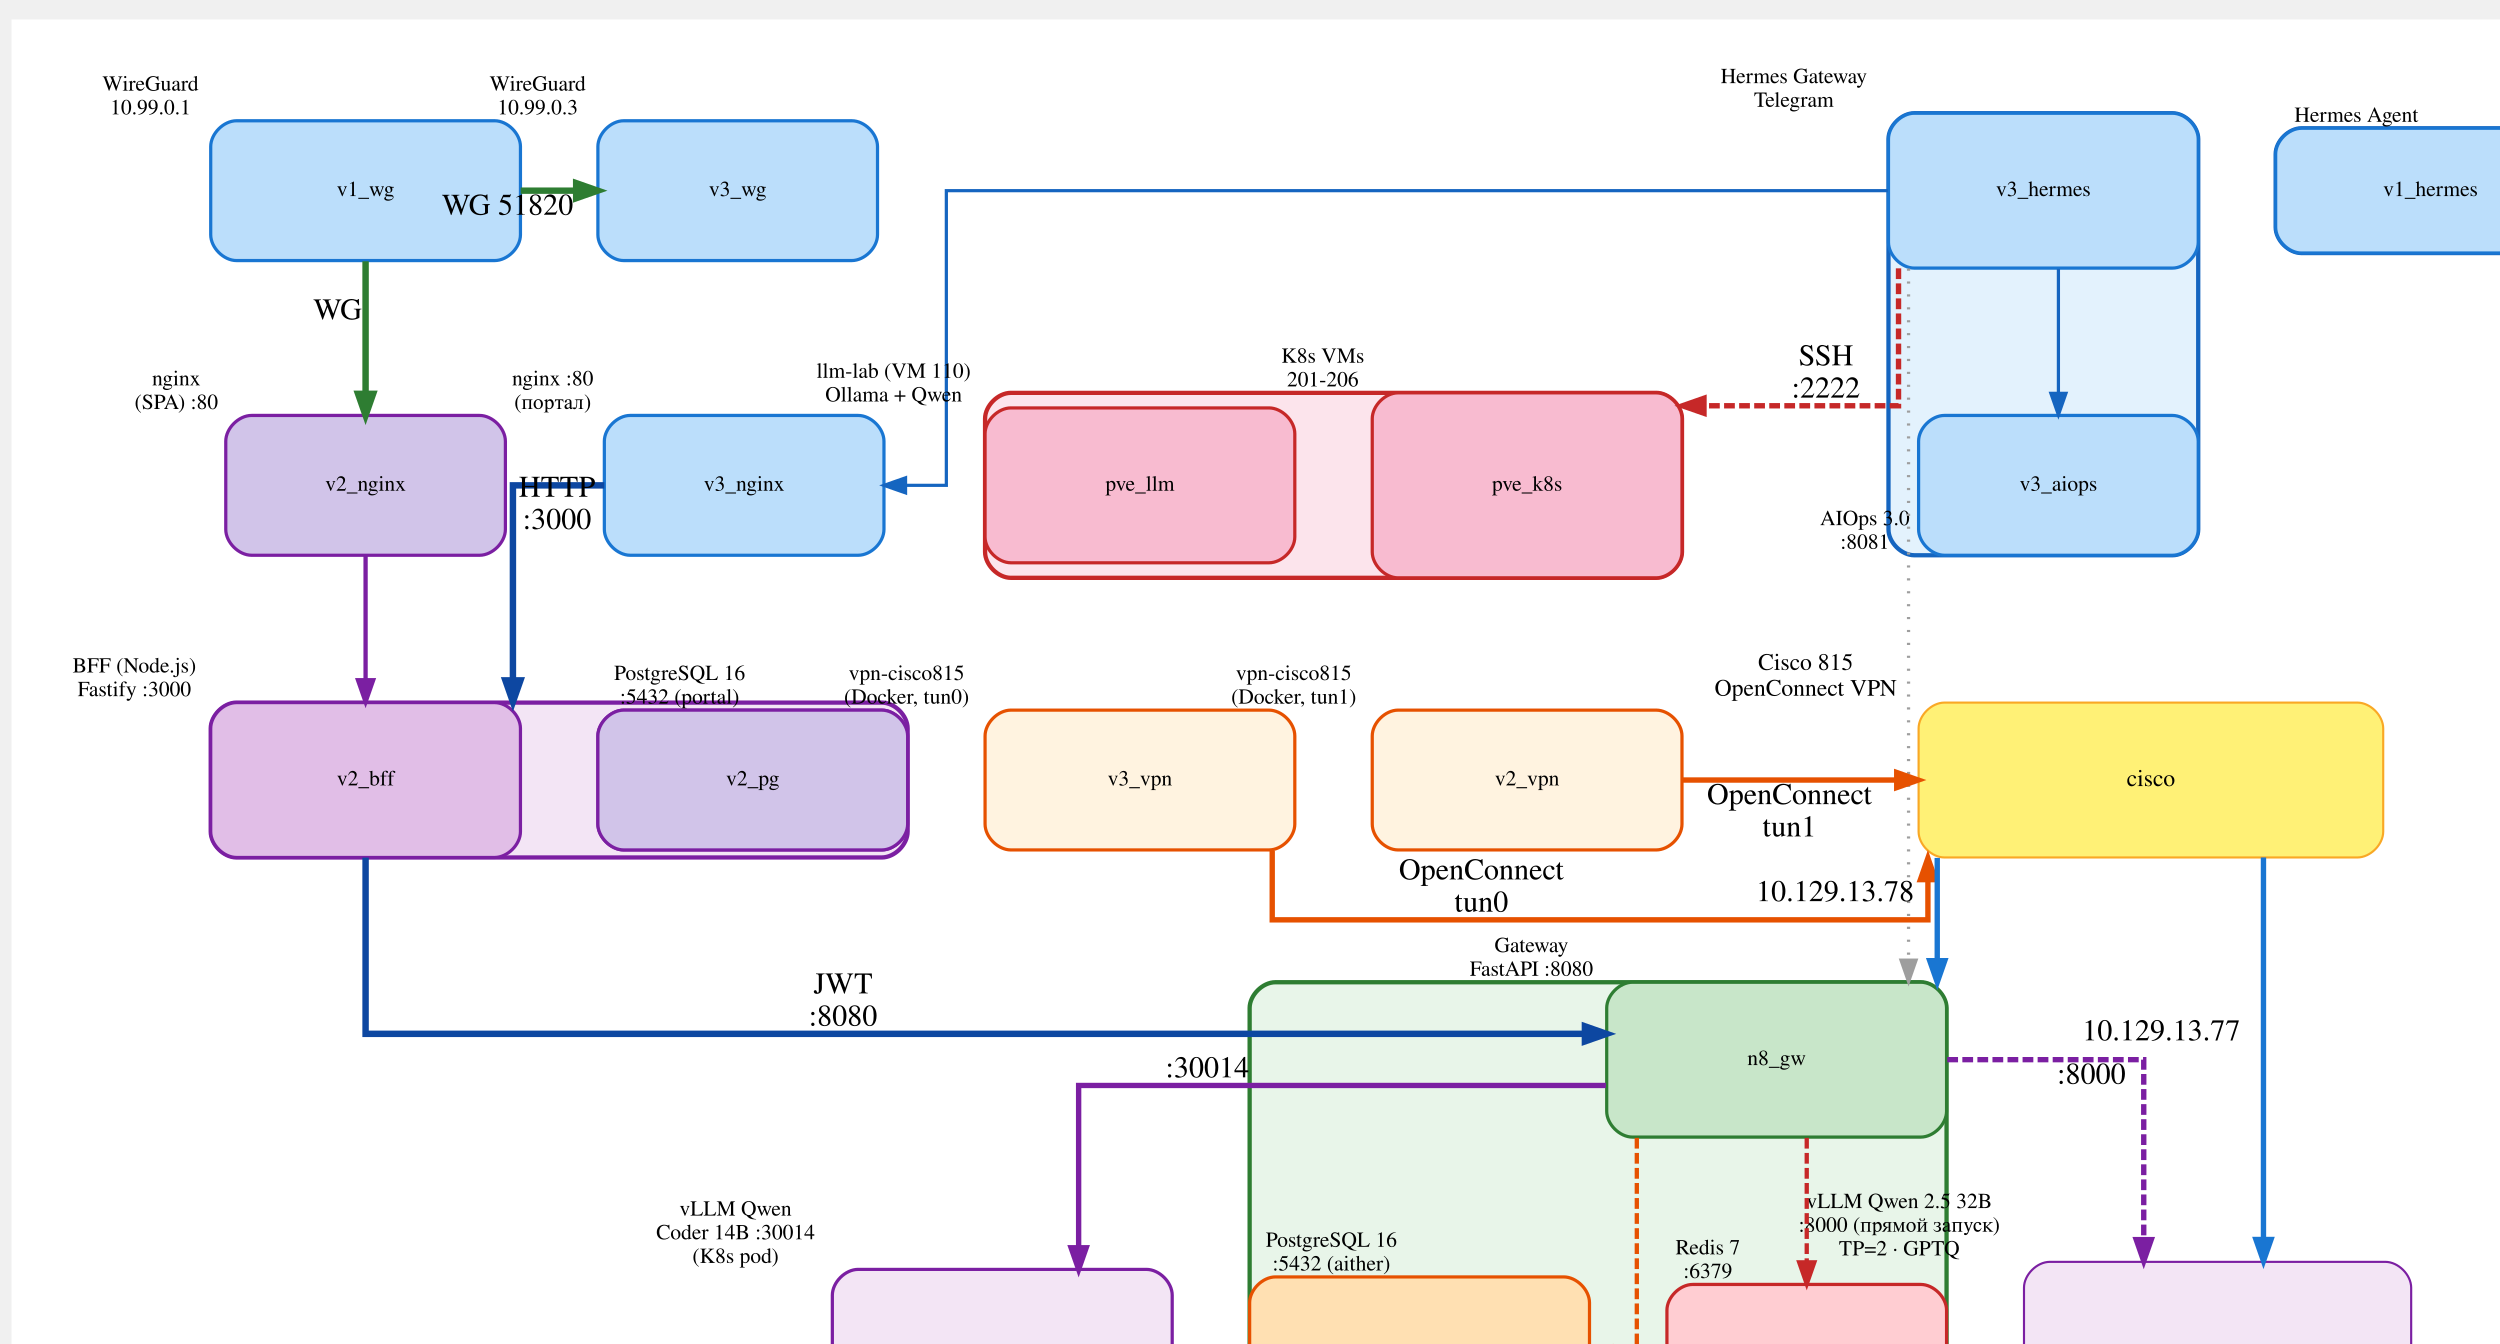
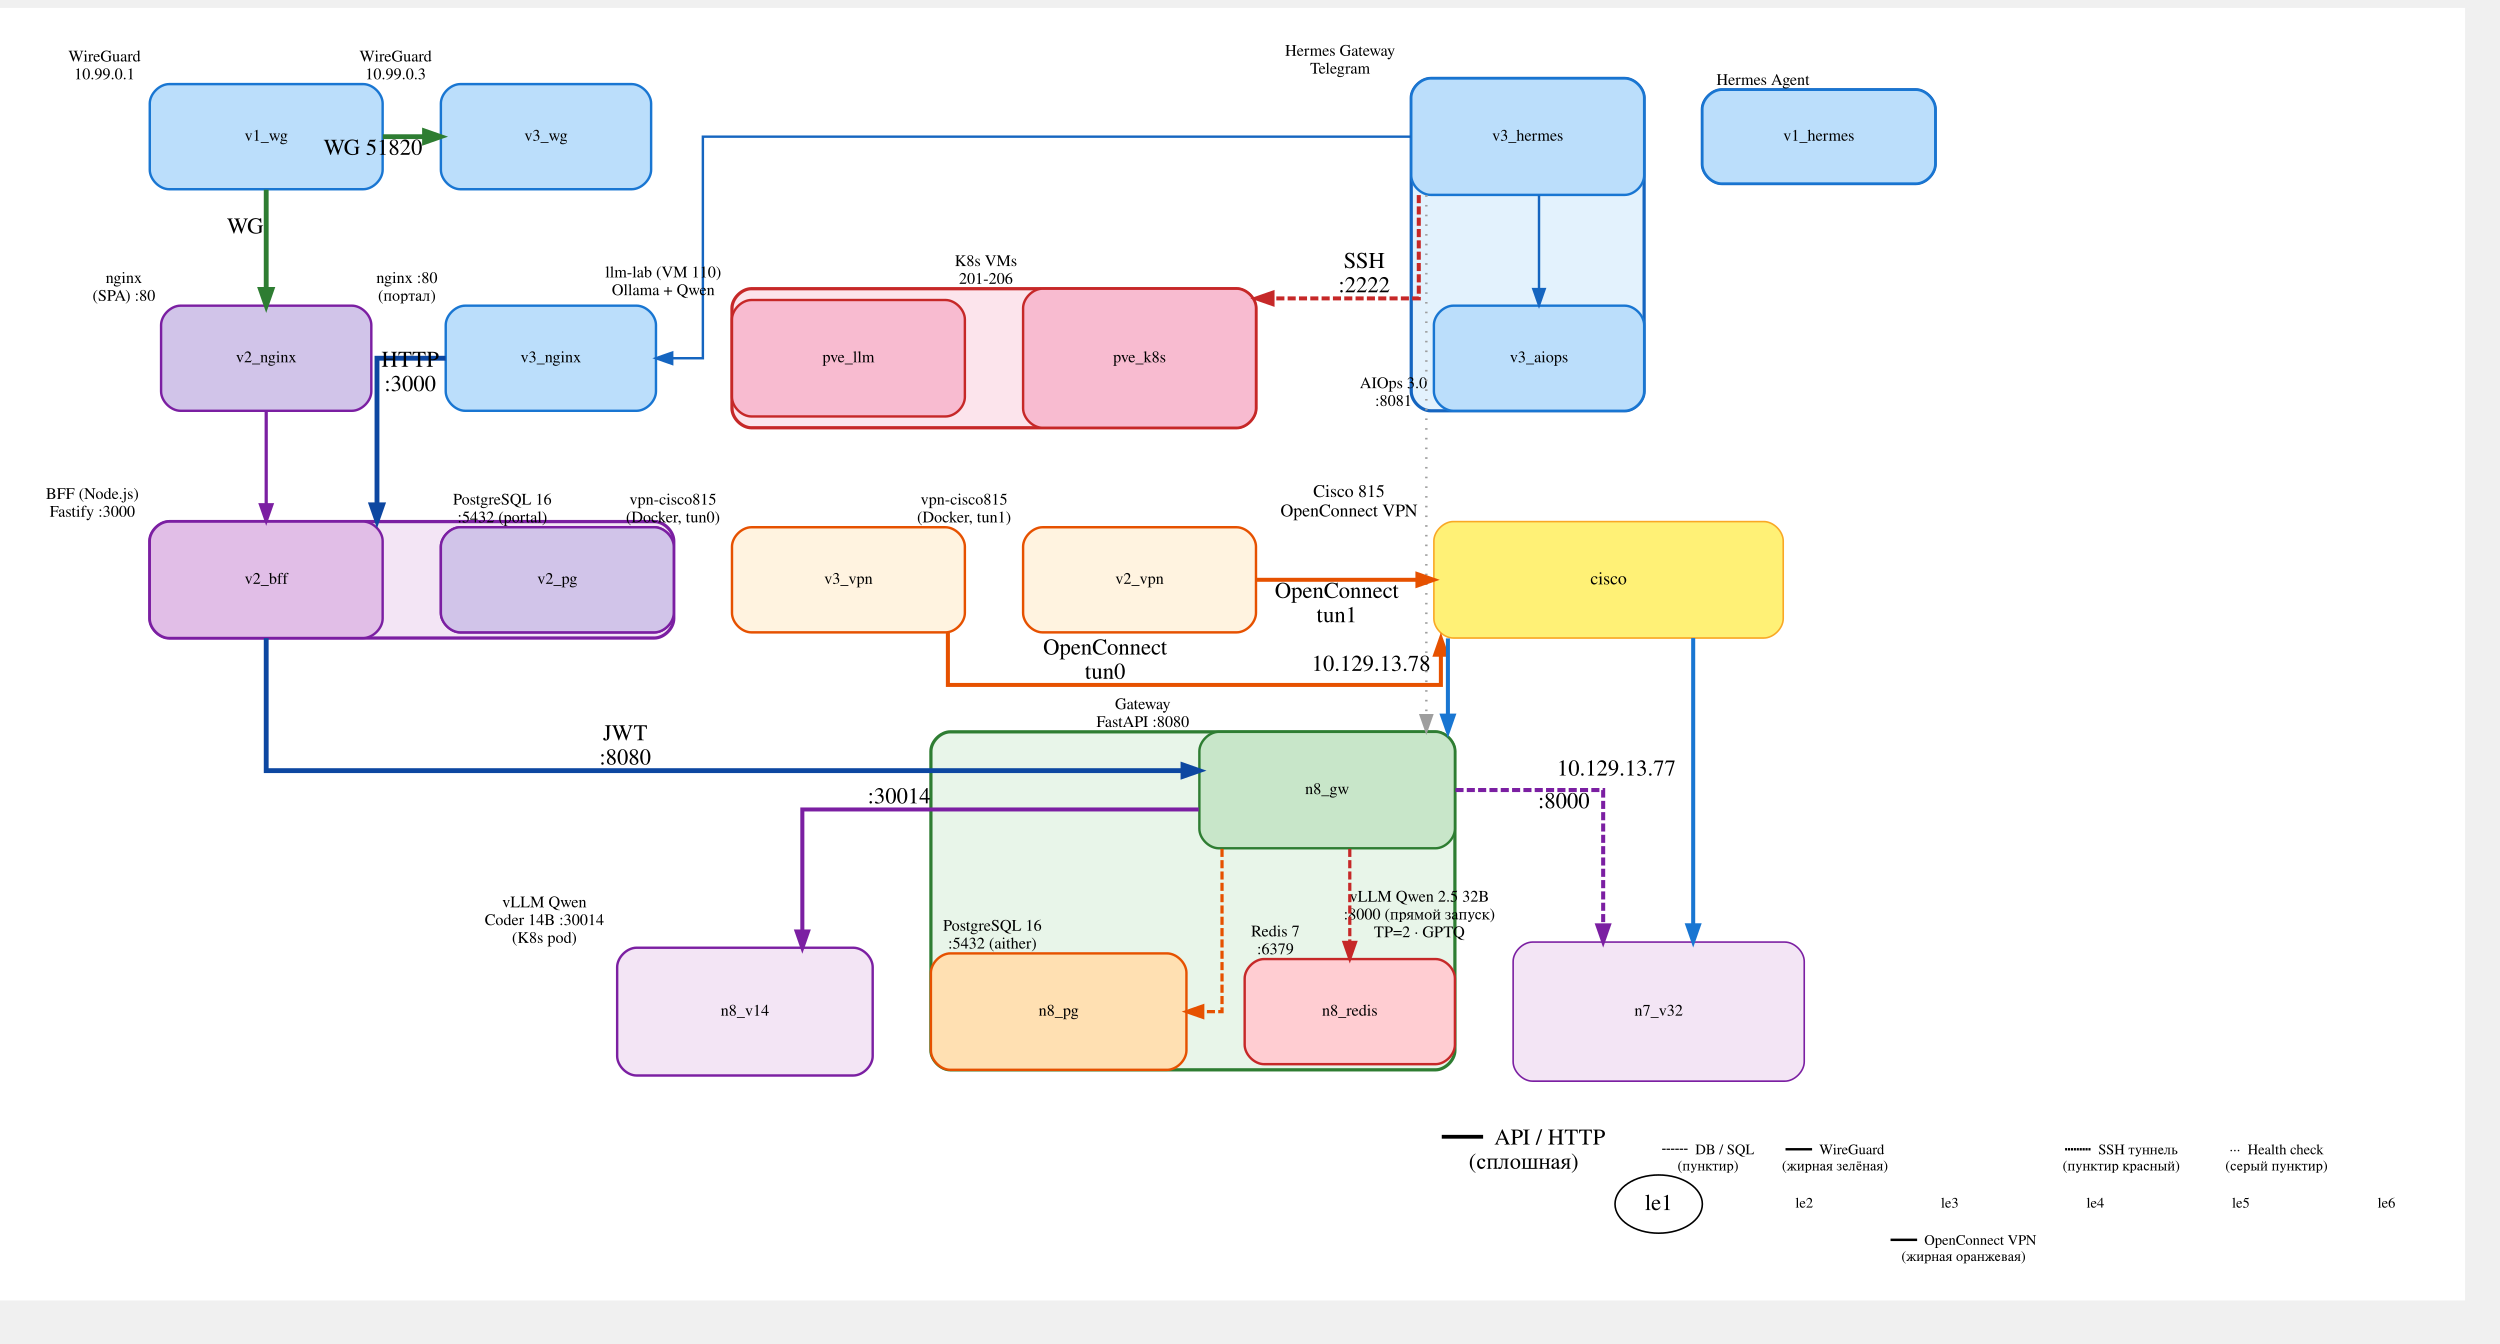
- <svg xmlns="http://www.w3.org/2000/svg" width="2090pt" height="1123pt" viewBox="21.60 21.60 1545.80 820.80">
-   <g id="graph0" class="graph" transform="scale(1.33 1.33) rotate(0) translate(43.2 799.2)">
+ <svg xmlns="http://www.w3.org/2000/svg" width="1567pt" height="842pt" viewBox="21.60 21.60 1545.80 820.80">
+   <g id="graph0" class="graph" transform="scale(1 1) rotate(0) translate(43.2 799.2)">
    <polygon fill="white" stroke="transparent" points="-21.6,21.6 -21.6,-777.6 1502.6,-777.6 1502.6,21.6 -21.6,21.6" />
    <g id="clust1" class="cluster">
      <path fill="#e3f2fd" stroke="#1565c0" stroke-width="2" d="M1043,-669C1043,-669 1163,-669 1163,-669 1169,-669 1175,-675 1175,-681 1175,-681 1175,-715 1175,-715 1175,-721 1169,-727 1163,-727 1163,-727 1043,-727 1043,-727 1037,-727 1031,-721 1031,-715 1031,-715 1031,-681 1031,-681 1031,-675 1037,-669 1043,-669" />
    </g>
    <g id="clust2" class="cluster">
      <path fill="#e3f2fd" stroke="#1565c0" stroke-width="2" d="M863,-528.5C863,-528.5 983,-528.5 983,-528.5 989,-528.5 995,-534.5 995,-540.5 995,-540.5 995,-722 995,-722 995,-728 989,-734 983,-734 983,-734 863,-734 863,-734 857,-734 851,-728 851,-722 851,-722 851,-540.5 851,-540.5 851,-534.5 857,-528.5 863,-528.5" />
    </g>
    <g id="clust3" class="cluster">
      <path fill="#fce4ec" stroke="#c62828" stroke-width="2" d="M443,-518C443,-518 743,-518 743,-518 749,-518 755,-524 755,-530 755,-530 755,-592 755,-592 755,-598 749,-604 743,-604 743,-604 443,-604 443,-604 437,-604 431,-598 431,-592 431,-592 431,-530 431,-530 431,-524 437,-518 443,-518" />
    </g>
    <g id="clust4" class="cluster">
      <path fill="#f3e5f5" stroke="#7b1fa2" stroke-width="2" d="M83,-388C83,-388 383,-388 383,-388 389,-388 395,-394 395,-400 395,-400 395,-448 395,-448 395,-454 389,-460 383,-460 383,-460 83,-460 83,-460 77,-460 71,-454 71,-448 71,-448 71,-400 71,-400 71,-394 77,-388 83,-388" />
    </g>
    <g id="clust5" class="cluster">
      <path fill="#ede7f6" stroke="#7b1fa2" stroke-width="1.5" d="M263,-391.5C263,-391.5 383,-391.5 383,-391.5 389,-391.5 395,-397.5 395,-403.5 395,-403.5 395,-444.5 395,-444.5 395,-450.5 389,-456.5 383,-456.5 383,-456.5 263,-456.5 263,-456.5 257,-456.5 251,-450.5 251,-444.5 251,-444.5 251,-403.5 251,-403.5 251,-397.5 257,-391.5 263,-391.5" />
    </g>
    <g id="clust7" class="cluster">
      <path fill="#e8f5e9" stroke="#2e7d32" stroke-width="2" d="M566,-121C566,-121 866,-121 866,-121 872,-121 878,-127 878,-133 878,-133 878,-318 878,-318 878,-324 872,-330 866,-330 866,-330 566,-330 566,-330 560,-330 554,-324 554,-318 554,-318 554,-133 554,-133 554,-127 560,-121 566,-121" />
    </g>
    <g id="node1" class="node">
      <path fill="#bbdefb" stroke="#1976d2" stroke-width="1.5" d="M203,-730.5C203,-730.5 83,-730.5 83,-730.5 77,-730.5 71,-724.5 71,-718.5 71,-718.5 71,-677.5 71,-677.5 71,-671.5 77,-665.5 83,-665.5 83,-665.5 203,-665.5 203,-665.5 209,-665.5 215,-671.5 215,-677.5 215,-677.5 215,-718.5 215,-718.5 215,-724.5 209,-730.5 203,-730.5" />
      <text text-anchor="middle" x="143" y="-695.5" font-family="Times,serif" font-size="10.00" fill="#000000">v1_wg</text>
      <text text-anchor="middle" x="43" y="-744.5" font-family="Times,serif" font-size="10.00" fill="#000000">WireGuard</text>
      <text text-anchor="middle" x="43" y="-733.5" font-family="Times,serif" font-size="10.00" fill="#000000">10.99.0.1</text>
    </g>
    <g id="node7" class="node">
      <path fill="#bbdefb" stroke="#1976d2" stroke-width="1.5" d="M369,-730.5C369,-730.5 263,-730.5 263,-730.5 257,-730.5 251,-724.5 251,-718.5 251,-718.5 251,-677.5 251,-677.5 251,-671.5 257,-665.5 263,-665.5 263,-665.5 369,-665.5 369,-665.5 375,-665.5 381,-671.5 381,-677.5 381,-677.5 381,-718.5 381,-718.5 381,-724.5 375,-730.5 369,-730.5" />
      <text text-anchor="middle" x="316" y="-695.5" font-family="Times,serif" font-size="10.00" fill="#000000">v3_wg</text>
      <text text-anchor="middle" x="223" y="-744.5" font-family="Times,serif" font-size="10.00" fill="#000000">WireGuard</text>
      <text text-anchor="middle" x="223" y="-733.5" font-family="Times,serif" font-size="10.00" fill="#000000">10.99.0.3</text>
    </g>
    <g id="edge1" class="edge">
      <path fill="none" stroke="#2e7d32" stroke-width="3" d="M215.11,-698C215.11,-698 240.9,-698 240.9,-698" />
      <polygon fill="#2e7d32" stroke="#2e7d32" stroke-width="3" points="240.9,-701.5 250.9,-698 240.9,-694.5 240.9,-701.5" />
      <text text-anchor="middle" x="209.01" y="-686.8" font-family="Times,serif" font-size="14.00">WG 51820</text>
    </g>
    <g id="node10" class="node">
      <path fill="#d1c4e9" stroke="#7b1fa2" stroke-width="1.5" d="M196,-593.5C196,-593.5 90,-593.5 90,-593.5 84,-593.5 78,-587.5 78,-581.5 78,-581.5 78,-540.5 78,-540.5 78,-534.5 84,-528.5 90,-528.5 90,-528.5 196,-528.5 196,-528.5 202,-528.5 208,-534.5 208,-540.5 208,-540.5 208,-581.5 208,-581.5 208,-587.5 202,-593.5 196,-593.5" />
      <text text-anchor="middle" x="143" y="-558.5" font-family="Times,serif" font-size="10.00" fill="#000000">v2_nginx</text>
      <text text-anchor="middle" x="55" y="-607.5" font-family="Times,serif" font-size="10.00" fill="#000000">nginx</text>
      <text text-anchor="middle" x="55" y="-596.5" font-family="Times,serif" font-size="10.00" fill="#000000">(SPA) :80</text>
    </g>
    <g id="edge2" class="edge">
      <path fill="none" stroke="#2e7d32" stroke-width="3" d="M143,-665.19C143,-665.19 143,-603.55 143,-603.55" />
      <polygon fill="#2e7d32" stroke="#2e7d32" stroke-width="3" points="146.5,-603.55 143,-593.55 139.5,-603.55 146.5,-603.55" />
      <text text-anchor="middle" x="130" y="-638.17" font-family="Times,serif" font-size="14.00">WG</text>
    </g>
    <g id="node2" class="node">
      <path fill="#bbdefb" stroke="#1976d2" stroke-width="1.5" d="M1163,-727C1163,-727 1043,-727 1043,-727 1037,-727 1031,-721 1031,-715 1031,-715 1031,-681 1031,-681 1031,-675 1037,-669 1043,-669 1043,-669 1163,-669 1163,-669 1169,-669 1175,-675 1175,-681 1175,-681 1175,-715 1175,-715 1175,-721 1169,-727 1163,-727" />
      <text text-anchor="middle" x="1103" y="-695.5" font-family="Times,serif" font-size="10.00" fill="#000000">v1_hermes</text>
      <text text-anchor="middle" x="1068.5" y="-730" font-family="Times,serif" font-size="10.00" fill="#000000">Hermes Agent</text>
    </g>
    <g id="node3" class="node">
      <path fill="#bbdefb" stroke="#1976d2" stroke-width="1.5" d="M983,-734C983,-734 863,-734 863,-734 857,-734 851,-728 851,-722 851,-722 851,-674 851,-674 851,-668 857,-662 863,-662 863,-662 983,-662 983,-662 989,-662 995,-668 995,-674 995,-674 995,-722 995,-722 995,-728 989,-734 983,-734" />
      <text text-anchor="middle" x="923" y="-695.5" font-family="Times,serif" font-size="10.00" fill="#000000">v3_hermes</text>
      <text text-anchor="middle" x="807" y="-748" font-family="Times,serif" font-size="10.00" fill="#000000">Hermes Gateway</text>
      <text text-anchor="middle" x="807" y="-737" font-family="Times,serif" font-size="10.00" fill="#000000">Telegram</text>
    </g>
    <g id="node4" class="node">
      <path fill="#bbdefb" stroke="#1976d2" stroke-width="1.5" d="M983,-593.5C983,-593.5 877,-593.5 877,-593.5 871,-593.5 865,-587.5 865,-581.5 865,-581.5 865,-540.5 865,-540.5 865,-534.5 871,-528.5 877,-528.5 877,-528.5 983,-528.5 983,-528.5 989,-528.5 995,-534.5 995,-540.5 995,-540.5 995,-581.5 995,-581.5 995,-587.5 989,-593.5 983,-593.5" />
      <text text-anchor="middle" x="930" y="-558.5" font-family="Times,serif" font-size="10.00" fill="#000000">v3_aiops</text>
      <text text-anchor="middle" x="840" y="-542.5" font-family="Times,serif" font-size="10.00" fill="#000000">AIOps 3.0</text>
      <text text-anchor="middle" x="840" y="-531.5" font-family="Times,serif" font-size="10.00" fill="#000000">:8081</text>
    </g>
    <g id="edge4" class="edge">
      <path fill="none" stroke="#1565c0" stroke-width="1.5" d="M930,-661.65C930,-661.65 930,-603.77 930,-603.77" />
      <polygon fill="#1565c0" stroke="#1565c0" stroke-width="1.5" points="933.5,-603.77 930,-593.77 926.5,-603.77 933.5,-603.77" />
    </g>
    <g id="node5" class="node">
      <path fill="#bbdefb" stroke="#1976d2" stroke-width="1.5" d="M372,-593.5C372,-593.5 266,-593.5 266,-593.5 260,-593.5 254,-587.5 254,-581.5 254,-581.5 254,-540.5 254,-540.5 254,-534.5 260,-528.5 266,-528.5 266,-528.5 372,-528.5 372,-528.5 378,-528.5 384,-534.5 384,-540.5 384,-540.5 384,-581.5 384,-581.5 384,-587.5 378,-593.5 372,-593.5" />
      <text text-anchor="middle" x="319" y="-558.5" font-family="Times,serif" font-size="10.00" fill="#000000">v3_nginx</text>
      <text text-anchor="middle" x="230" y="-607.5" font-family="Times,serif" font-size="10.00" fill="#000000">nginx :80</text>
      <text text-anchor="middle" x="230" y="-596.5" font-family="Times,serif" font-size="10.00" fill="#000000">(портал)</text>
    </g>
    <g id="edge5" class="edge">
      <path fill="none" stroke="#1565c0" stroke-width="1.5" d="M850.74,-698C710.05,-698 413,-698 413,-698 413,-698 413,-561 413,-561 413,-561 394.03,-561 394.03,-561" />
      <polygon fill="#1565c0" stroke="#1565c0" stroke-width="1.5" points="394.03,-557.5 384.03,-561 394.03,-564.5 394.03,-557.5" />
    </g>
    <g id="node8" class="node">
      <path fill="#f8bbd0" stroke="#c62828" stroke-width="1.5" d="M743,-604C743,-604 623,-604 623,-604 617,-604 611,-598 611,-592 611,-592 611,-530 611,-530 611,-524 617,-518 623,-518 623,-518 743,-518 743,-518 749,-518 755,-524 755,-530 755,-530 755,-592 755,-592 755,-598 749,-604 743,-604" />
      <text text-anchor="middle" x="683" y="-558.5" font-family="Times,serif" font-size="10.00" fill="#000000">pve_k8s</text>
      <text text-anchor="middle" x="588" y="-618" font-family="Times,serif" font-size="10.00" fill="#000000">K8s VMs</text>
      <text text-anchor="middle" x="588" y="-607" font-family="Times,serif" font-size="10.00" fill="#000000">201-206</text>
    </g>
    <g id="edge3" class="edge">
      <path fill="none" stroke="#c62828" stroke-width="2.5" stroke-dasharray="5,2" d="M855.67,-661.9C855.67,-633.25 855.67,-598 855.67,-598 855.67,-598 765.23,-598 765.23,-598" />
      <polygon fill="#c62828" stroke="#c62828" stroke-width="2.5" points="765.23,-594.5 755.23,-598 765.23,-601.5 765.23,-594.5" />
      <text text-anchor="middle" x="821.9" y="-616.8" font-family="Times,serif" font-size="14.00">SSH</text>
      <text text-anchor="middle" x="821.9" y="-601.8" font-family="Times,serif" font-size="14.00">:2222</text>
    </g>
    <g id="node15" class="node">
      <path fill="#c8e6c9" stroke="#2e7d32" stroke-width="1.5" d="M866,-330C866,-330 732,-330 732,-330 726,-330 720,-324 720,-318 720,-318 720,-270 720,-270 720,-264 726,-258 732,-258 732,-258 866,-258 866,-258 872,-258 878,-264 878,-270 878,-270 878,-318 878,-318 878,-324 872,-330 866,-330" />
      <text text-anchor="middle" x="799" y="-291.5" font-family="Times,serif" font-size="10.00" fill="#000000">n8_gw</text>
      <text text-anchor="middle" x="685" y="-344" font-family="Times,serif" font-size="10.00" fill="#000000">Gateway</text>
      <text text-anchor="middle" x="685" y="-333" font-family="Times,serif" font-size="10.00" fill="#000000">FastAPI :8080</text>
    </g>
    <g id="edge17" class="edge">
      <path fill="none" stroke="#9e9e9e" stroke-width="1.5" stroke-dasharray="1,5" d="M860.33,-661.79C860.33,-661.79 860.33,-340.27 860.33,-340.27" />
      <polygon fill="#9e9e9e" stroke="#9e9e9e" stroke-width="1.5" points="863.83,-340.27 860.33,-330.27 856.83,-340.27 863.83,-340.27" />
    </g>
    <g id="node12" class="node">
      <path fill="#e1bee7" stroke="#7b1fa2" stroke-width="1.5" d="M203,-460C203,-460 83,-460 83,-460 77,-460 71,-454 71,-448 71,-448 71,-400 71,-400 71,-394 77,-388 83,-388 83,-388 203,-388 203,-388 209,-388 215,-394 215,-400 215,-400 215,-448 215,-448 215,-454 209,-460 203,-460" />
      <text text-anchor="middle" x="143" y="-421.5" font-family="Times,serif" font-size="10.00" fill="#000000">v2_bff</text>
      <text text-anchor="middle" x="35.5" y="-474" font-family="Times,serif" font-size="10.00" fill="#000000">BFF (Node.js)</text>
      <text text-anchor="middle" x="35.5" y="-463" font-family="Times,serif" font-size="10.00" fill="#000000">Fastify :3000</text>
    </g>
    <g id="edge7" class="edge">
      <path fill="none" stroke="#0d47a1" stroke-width="3" d="M253.99,-561C231.35,-561 211.5,-561 211.5,-561 211.5,-561 211.5,-470.35 211.5,-470.35" />
      <polygon fill="#0d47a1" stroke="#0d47a1" stroke-width="3" points="215,-470.35 211.5,-460.35 208,-470.35 215,-470.35" />
      <text text-anchor="middle" x="232" y="-555.72" font-family="Times,serif" font-size="14.00">HTTP</text>
      <text text-anchor="middle" x="232" y="-540.72" font-family="Times,serif" font-size="14.00">:3000</text>
    </g>
    <g id="node6" class="node">
      <path fill="#fff3e0" stroke="#e65100" stroke-width="1.5" d="M563,-456.5C563,-456.5 443,-456.5 443,-456.5 437,-456.5 431,-450.5 431,-444.5 431,-444.5 431,-403.5 431,-403.5 431,-397.5 437,-391.5 443,-391.5 443,-391.5 563,-391.5 563,-391.5 569,-391.5 575,-397.5 575,-403.5 575,-403.5 575,-444.5 575,-444.5 575,-450.5 569,-456.5 563,-456.5" />
      <text text-anchor="middle" x="503" y="-421.5" font-family="Times,serif" font-size="10.00" fill="#000000">v3_vpn</text>
      <text text-anchor="middle" x="394.5" y="-470.5" font-family="Times,serif" font-size="10.00" fill="#000000">vpn-cisco815</text>
      <text text-anchor="middle" x="394.5" y="-459.5" font-family="Times,serif" font-size="10.00" fill="#000000">(Docker, tun0)</text>
    </g>
    <g id="node14" class="node">
      <path fill="#fff176" stroke="#f9a825" d="M1069,-460C1069,-460 877,-460 877,-460 871,-460 865,-454 865,-448 865,-448 865,-400 865,-400 865,-394 871,-388 877,-388 877,-388 1069,-388 1069,-388 1075,-388 1081,-394 1081,-400 1081,-400 1081,-448 1081,-448 1081,-454 1075,-460 1069,-460" />
      <text text-anchor="middle" x="973" y="-421.2" font-family="Times,serif" font-size="11.00" fill="#000000">cisco</text>
      <text text-anchor="middle" x="812.5" y="-475.2" font-family="Times,serif" font-size="11.00" fill="#000000">Cisco 815</text>
      <text text-anchor="middle" x="812.5" y="-463.2" font-family="Times,serif" font-size="11.00" fill="#000000">OpenConnect VPN</text>
    </g>
    <g id="edge9" class="edge">
      <path fill="none" stroke="#e65100" stroke-width="2.5" d="M564.5,-391.12C564.5,-375 564.5,-359 564.5,-359 564.5,-359 869.33,-359 869.33,-359 869.33,-359 869.33,-377.7 869.33,-377.7" />
      <polygon fill="#e65100" stroke="#e65100" stroke-width="2.5" points="865.83,-377.7 869.33,-387.7 872.83,-377.7 865.83,-377.7" />
      <text text-anchor="middle" x="661.71" y="-377.8" font-family="Times,serif" font-size="14.00">OpenConnect</text>
      <text text-anchor="middle" x="661.71" y="-362.8" font-family="Times,serif" font-size="14.00">tun0</text>
    </g>
    <g id="node9" class="node">
      <path fill="#f8bbd0" stroke="#c62828" stroke-width="1.5" d="M563,-597C563,-597 443,-597 443,-597 437,-597 431,-591 431,-585 431,-585 431,-537 431,-537 431,-531 437,-525 443,-525 443,-525 563,-525 563,-525 569,-525 575,-531 575,-537 575,-537 575,-585 575,-585 575,-591 569,-597 563,-597" />
      <text text-anchor="middle" x="503" y="-558.5" font-family="Times,serif" font-size="10.00" fill="#000000">pve_llm</text>
      <text text-anchor="middle" x="388.5" y="-611" font-family="Times,serif" font-size="10.00" fill="#000000">llm-lab (VM 110)</text>
      <text text-anchor="middle" x="388.5" y="-600" font-family="Times,serif" font-size="10.00" fill="#000000">Ollama + Qwen</text>
    </g>
    <g id="edge6" class="edge">
      <path fill="none" stroke="#7b1fa2" stroke-width="2" d="M143,-528.19C143,-528.19 143,-470.4 143,-470.4" />
      <polygon fill="#7b1fa2" stroke="#7b1fa2" stroke-width="2" points="146.5,-470.4 143,-460.4 139.5,-470.4 146.5,-470.4" />
    </g>
    <g id="node11" class="node">
      <path fill="#d1c4e9" stroke="#7b1fa2" stroke-width="1.5" d="M383,-456.5C383,-456.5 263,-456.5 263,-456.5 257,-456.5 251,-450.5 251,-444.5 251,-444.5 251,-403.5 251,-403.5 251,-397.5 257,-391.5 263,-391.5 263,-391.5 383,-391.5 383,-391.5 389,-391.5 395,-397.5 395,-403.5 395,-403.5 395,-444.5 395,-444.5 395,-450.5 389,-456.5 383,-456.5" />
      <text text-anchor="middle" x="323" y="-421.5" font-family="Times,serif" font-size="10.00" fill="#000000">v2_pg</text>
      <text text-anchor="middle" x="289" y="-470.5" font-family="Times,serif" font-size="10.00" fill="#000000">PostgreSQL 16</text>
      <text text-anchor="middle" x="289" y="-459.5" font-family="Times,serif" font-size="10.00" fill="#000000">:5432 (portal)</text>
    </g>
    <g id="edge12" class="edge">
      <path fill="none" stroke="#0d47a1" stroke-width="3" d="M143,-387.95C143,-353.25 143,-306 143,-306 143,-306 709.87,-306 709.87,-306" />
      <polygon fill="#0d47a1" stroke="#0d47a1" stroke-width="3" points="709.87,-309.5 719.87,-306 709.87,-302.5 709.87,-309.5" />
      <text text-anchor="middle" x="364.96" y="-324.8" font-family="Times,serif" font-size="14.00">JWT</text>
      <text text-anchor="middle" x="364.96" y="-309.8" font-family="Times,serif" font-size="14.00">:8080</text>
    </g>
    <g id="node13" class="node">
      <path fill="#fff3e0" stroke="#e65100" stroke-width="1.5" d="M743,-456.5C743,-456.5 623,-456.5 623,-456.5 617,-456.5 611,-450.5 611,-444.5 611,-444.5 611,-403.5 611,-403.5 611,-397.5 617,-391.5 623,-391.5 623,-391.5 743,-391.5 743,-391.5 749,-391.5 755,-397.5 755,-403.5 755,-403.5 755,-444.5 755,-444.5 755,-450.5 749,-456.5 743,-456.5" />
      <text text-anchor="middle" x="683" y="-421.5" font-family="Times,serif" font-size="10.00" fill="#000000">v2_vpn</text>
      <text text-anchor="middle" x="574.5" y="-470.5" font-family="Times,serif" font-size="10.00" fill="#000000">vpn-cisco815</text>
      <text text-anchor="middle" x="574.5" y="-459.5" font-family="Times,serif" font-size="10.00" fill="#000000">(Docker, tun1)</text>
    </g>
    <g id="edge8" class="edge">
      <path fill="none" stroke="#e65100" stroke-width="2.5" d="M755.06,-424C755.06,-424 854.83,-424 854.83,-424" />
      <polygon fill="#e65100" stroke="#e65100" stroke-width="2.5" points="854.83,-427.5 864.83,-424 854.83,-420.5 854.83,-427.5" />
      <text text-anchor="middle" x="804.94" y="-412.8" font-family="Times,serif" font-size="14.00">OpenConnect</text>
      <text text-anchor="middle" x="804.94" y="-397.8" font-family="Times,serif" font-size="14.00">tun1</text>
    </g>
    <g id="edge10" class="edge">
      <path fill="none" stroke="#1976d2" stroke-width="2.5" d="M873.67,-387.79C873.67,-387.79 873.67,-340.02 873.67,-340.02" />
      <polygon fill="#1976d2" stroke="#1976d2" stroke-width="2.5" points="877.17,-340.02 873.67,-330.02 870.17,-340.02 877.17,-340.02" />
      <text text-anchor="middle" x="826.17" y="-367.7" font-family="Times,serif" font-size="14.00">10.129.13.78</text>
    </g>
    <g id="node19" class="node">
      <path fill="#f3e5f5" stroke="#7b1fa2" d="M1082,-200C1082,-200 926,-200 926,-200 920,-200 914,-194 914,-188 914,-188 914,-126 914,-126 914,-120 920,-114 926,-114 926,-114 1082,-114 1082,-114 1088,-114 1094,-120 1094,-126 1094,-126 1094,-188 1094,-188 1094,-194 1088,-200 1082,-200" />
      <text text-anchor="middle" x="1004" y="-154.5" font-family="Times,serif" font-size="10.00" fill="#000000">n7_v32</text>
      <text text-anchor="middle" x="856" y="-225" font-family="Times,serif" font-size="10.00" fill="#000000">vLLM Qwen 2.5 32B</text>
      <text text-anchor="middle" x="856" y="-214" font-family="Times,serif" font-size="10.00" fill="#000000">:8000 (прямой запуск)</text>
      <text text-anchor="middle" x="856" y="-203" font-family="Times,serif" font-size="10.00" fill="#000000">TP=2 · GPTQ</text>
    </g>
    <g id="edge11" class="edge">
      <path fill="none" stroke="#1976d2" stroke-width="2.5" d="M1025.33,-387.99C1025.33,-387.99 1025.33,-210.39 1025.33,-210.39" />
      <polygon fill="#1976d2" stroke="#1976d2" stroke-width="2.5" points="1028.83,-210.39 1025.33,-200.39 1021.83,-210.39 1028.83,-210.39" />
      <text text-anchor="middle" x="977.83" y="-302.99" font-family="Times,serif" font-size="14.00">10.129.13.77</text>
    </g>
    <g id="node16" class="node">
      <path fill="#ffe0b2" stroke="#e65100" stroke-width="1.5" d="M700,-193C700,-193 566,-193 566,-193 560,-193 554,-187 554,-181 554,-181 554,-133 554,-133 554,-127 560,-121 566,-121 566,-121 700,-121 700,-121 706,-121 712,-127 712,-133 712,-133 712,-181 712,-181 712,-187 706,-193 700,-193" />
      <text text-anchor="middle" x="633" y="-154.5" font-family="Times,serif" font-size="10.00" fill="#000000">n8_pg</text>
      <text text-anchor="middle" x="592" y="-207" font-family="Times,serif" font-size="10.00" fill="#000000">PostgreSQL 16</text>
      <text text-anchor="middle" x="592" y="-196" font-family="Times,serif" font-size="10.00" fill="#000000">:5432 (aither)</text>
    </g>
    <g id="edge15" class="edge">
      <path fill="none" stroke="#e65100" stroke-width="2" stroke-dasharray="5,2" d="M734,-257.65C734,-217.06 734,-157 734,-157 734,-157 722.08,-157 722.08,-157" />
      <polygon fill="#e65100" stroke="#e65100" stroke-width="2" points="722.08,-153.5 712.08,-157 722.08,-160.5 722.08,-153.5" />
    </g>
    <g id="node17" class="node">
      <path fill="#ffcdd2" stroke="#c62828" stroke-width="1.5" d="M866,-189.5C866,-189.5 760,-189.5 760,-189.5 754,-189.5 748,-183.5 748,-177.5 748,-177.5 748,-136.5 748,-136.5 748,-130.5 754,-124.5 760,-124.5 760,-124.5 866,-124.5 866,-124.5 872,-124.5 878,-130.5 878,-136.5 878,-136.5 878,-177.5 878,-177.5 878,-183.5 872,-189.5 866,-189.5" />
      <text text-anchor="middle" x="813" y="-154.5" font-family="Times,serif" font-size="10.00" fill="#000000">n8_redis</text>
      <text text-anchor="middle" x="767" y="-203.5" font-family="Times,serif" font-size="10.00" fill="#000000">Redis 7</text>
      <text text-anchor="middle" x="767" y="-192.5" font-family="Times,serif" font-size="10.00" fill="#000000">:6379</text>
    </g>
    <g id="edge16" class="edge">
      <path fill="none" stroke="#c62828" stroke-width="2" stroke-dasharray="5,2" d="M813,-257.65C813,-257.65 813,-199.77 813,-199.77" />
      <polygon fill="#c62828" stroke="#c62828" stroke-width="2" points="816.5,-199.77 813,-189.77 809.5,-199.77 816.5,-199.77" />
    </g>
    <g id="node18" class="node">
      <path fill="#f3e5f5" stroke="#7b1fa2" stroke-width="1.5" d="M506,-196.5C506,-196.5 372,-196.5 372,-196.5 366,-196.5 360,-190.5 360,-184.5 360,-184.5 360,-129.5 360,-129.5 360,-123.5 366,-117.5 372,-117.5 372,-117.5 506,-117.5 506,-117.5 512,-117.5 518,-123.5 518,-129.5 518,-129.5 518,-184.5 518,-184.5 518,-190.5 512,-196.5 506,-196.5" />
      <text text-anchor="middle" x="439" y="-154.5" font-family="Times,serif" font-size="10.00" fill="#000000">n8_v14</text>
      <text text-anchor="middle" x="315" y="-221.5" font-family="Times,serif" font-size="10.00" fill="#000000">vLLM Qwen</text>
      <text text-anchor="middle" x="315" y="-210.5" font-family="Times,serif" font-size="10.00" fill="#000000">Coder 14B :30014</text>
      <text text-anchor="middle" x="315" y="-199.5" font-family="Times,serif" font-size="10.00" fill="#000000">(K8s pod)</text>
    </g>
    <g id="edge13" class="edge">
      <path fill="none" stroke="#7b1fa2" stroke-width="2.5" d="M719.62,-282C623.55,-282 474.5,-282 474.5,-282 474.5,-282 474.5,-206.55 474.5,-206.55" />
      <polygon fill="#7b1fa2" stroke="#7b1fa2" stroke-width="2.5" points="478,-206.55 474.5,-196.55 471,-206.55 478,-206.55" />
      <text text-anchor="middle" x="534.33" y="-285.8" font-family="Times,serif" font-size="14.00">:30014</text>
    </g>
    <g id="edge14" class="edge">
      <path fill="none" stroke="#7b1fa2" stroke-width="2.5" stroke-dasharray="5,2" d="M878.34,-294C922.91,-294 969.67,-294 969.67,-294 969.67,-294 969.67,-210.35 969.67,-210.35" />
      <polygon fill="#7b1fa2" stroke="#7b1fa2" stroke-width="2.5" points="973.17,-210.35 969.67,-200.35 966.17,-210.35 973.17,-210.35" />
      <text text-anchor="middle" x="945.33" y="-282.8" font-family="Times,serif" font-size="14.00">:8000</text>
    </g>
    <g id="node20" class="node">
      <ellipse fill="none" stroke="black" cx="1004" cy="-38" rx="27" ry="18" />
      <text text-anchor="middle" x="1004" y="-34.3" font-family="Times,serif" font-size="14.00">le1</text>
      <text text-anchor="middle" x="920.5" y="-74.8" font-family="Times,serif" font-size="14.00">━━━  API / HTTP</text>
      <text text-anchor="middle" x="920.5" y="-59.8" font-family="Times,serif" font-size="14.00">(сплошная)</text>
    </g>
    <g id="node21" class="node">
      <text text-anchor="middle" x="1094" y="-35.8" font-family="Times,serif" font-size="9.00" fill="#000000">le2</text>
      <text text-anchor="middle" x="1034.5" y="-68.8" font-family="Times,serif" font-size="9.00" fill="#000000">╌╌╌  DB / SQL</text>
      <text text-anchor="middle" x="1034.5" y="-58.8" font-family="Times,serif" font-size="9.00" fill="#000000">(пунктир)</text>
    </g>
    <g id="node22" class="node">
      <text text-anchor="middle" x="1184" y="-35.8" font-family="Times,serif" font-size="9.00" fill="#000000">le3</text>
      <text text-anchor="middle" x="1113" y="-68.8" font-family="Times,serif" font-size="9.00" fill="#000000">━━━  WireGuard</text>
      <text text-anchor="middle" x="1113" y="-58.8" font-family="Times,serif" font-size="9.00" fill="#000000">(жирная зелёная)</text>
    </g>
    <g id="node23" class="node">
      <text text-anchor="middle" x="1274" y="-35.8" font-family="Times,serif" font-size="9.00" fill="#000000">le4</text>
      <text text-anchor="middle" x="1192.5" y="-12.8" font-family="Times,serif" font-size="9.00" fill="#000000">━━━  OpenConnect VPN</text>
      <text text-anchor="middle" x="1192.5" y="-2.8" font-family="Times,serif" font-size="9.00" fill="#000000">(жирная оранжевая)</text>
    </g>
    <g id="node24" class="node">
      <text text-anchor="middle" x="1364" y="-35.8" font-family="Times,serif" font-size="9.00" fill="#000000">le5</text>
      <text text-anchor="middle" x="1290" y="-68.8" font-family="Times,serif" font-size="9.00" fill="#000000">┅┅┅  SSH туннель</text>
      <text text-anchor="middle" x="1290" y="-58.8" font-family="Times,serif" font-size="9.00" fill="#000000">(пунктир красный)</text>
    </g>
    <g id="node25" class="node">
      <text text-anchor="middle" x="1454" y="-35.8" font-family="Times,serif" font-size="9.00" fill="#000000">le6</text>
      <text text-anchor="middle" x="1386" y="-68.8" font-family="Times,serif" font-size="9.00" fill="#000000">···  Health check</text>
      <text text-anchor="middle" x="1386" y="-58.8" font-family="Times,serif" font-size="9.00" fill="#000000">(серый пунктир)</text>
    </g>
  </g>
</svg>
